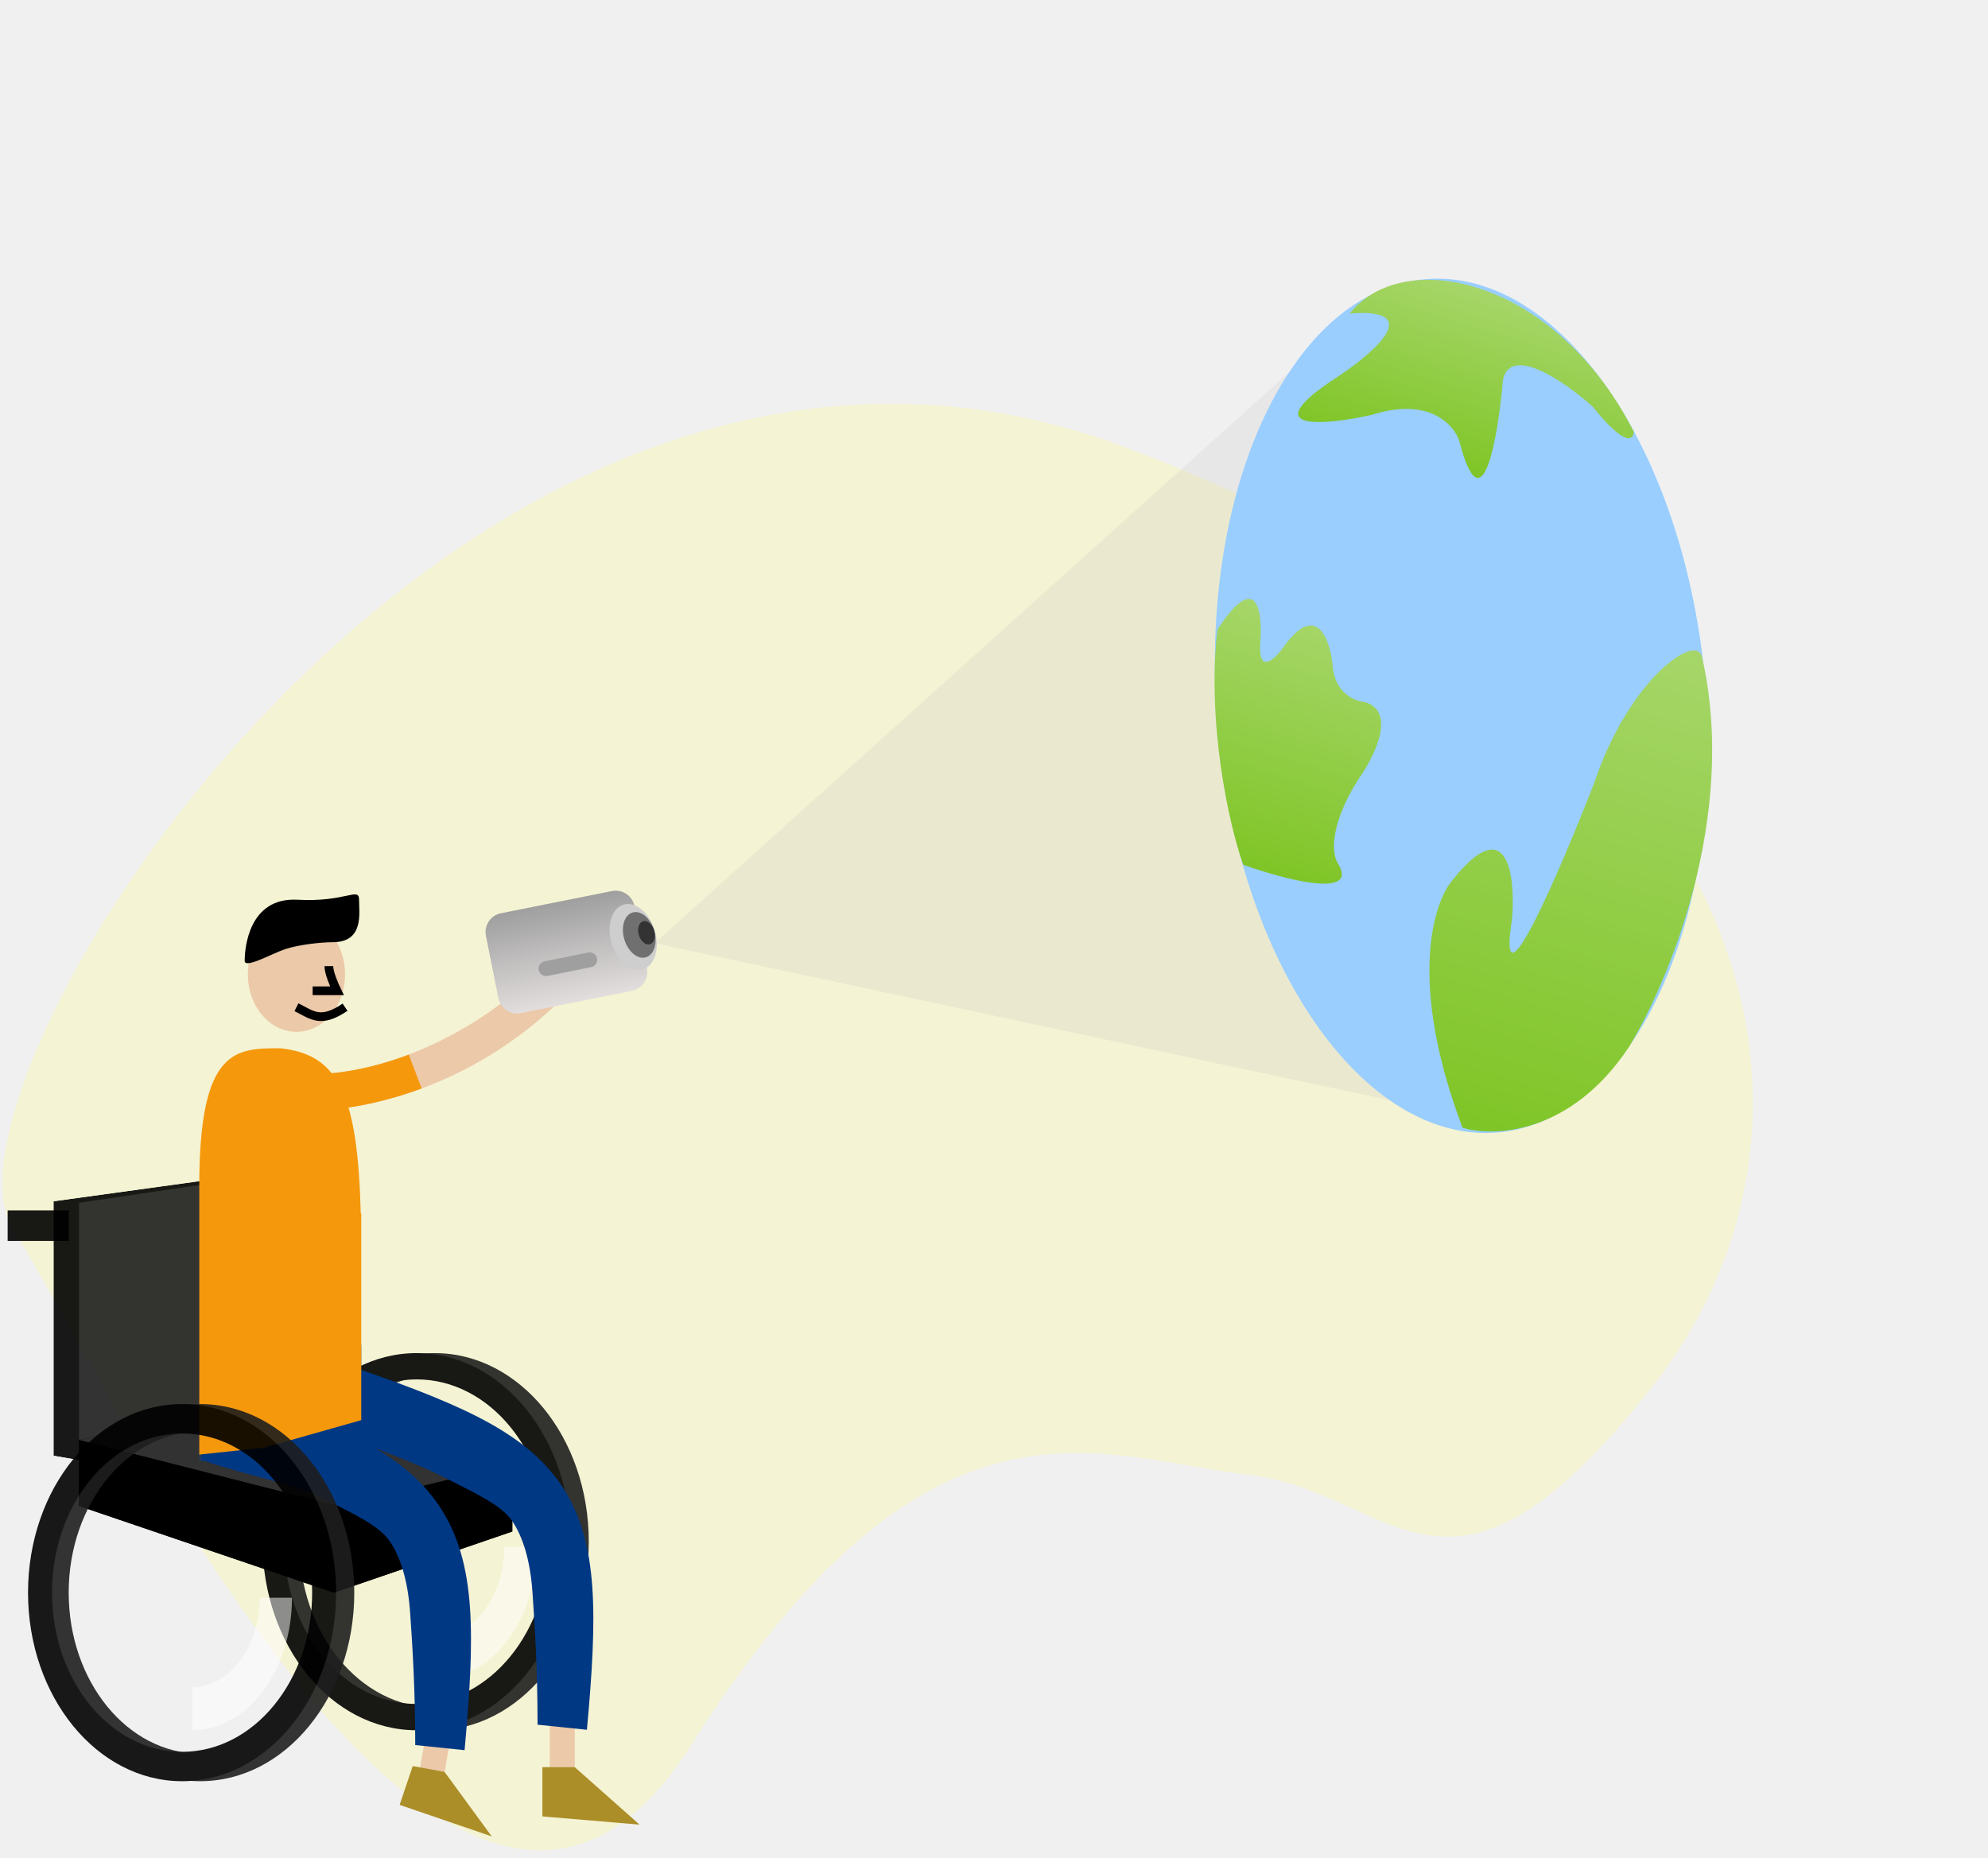
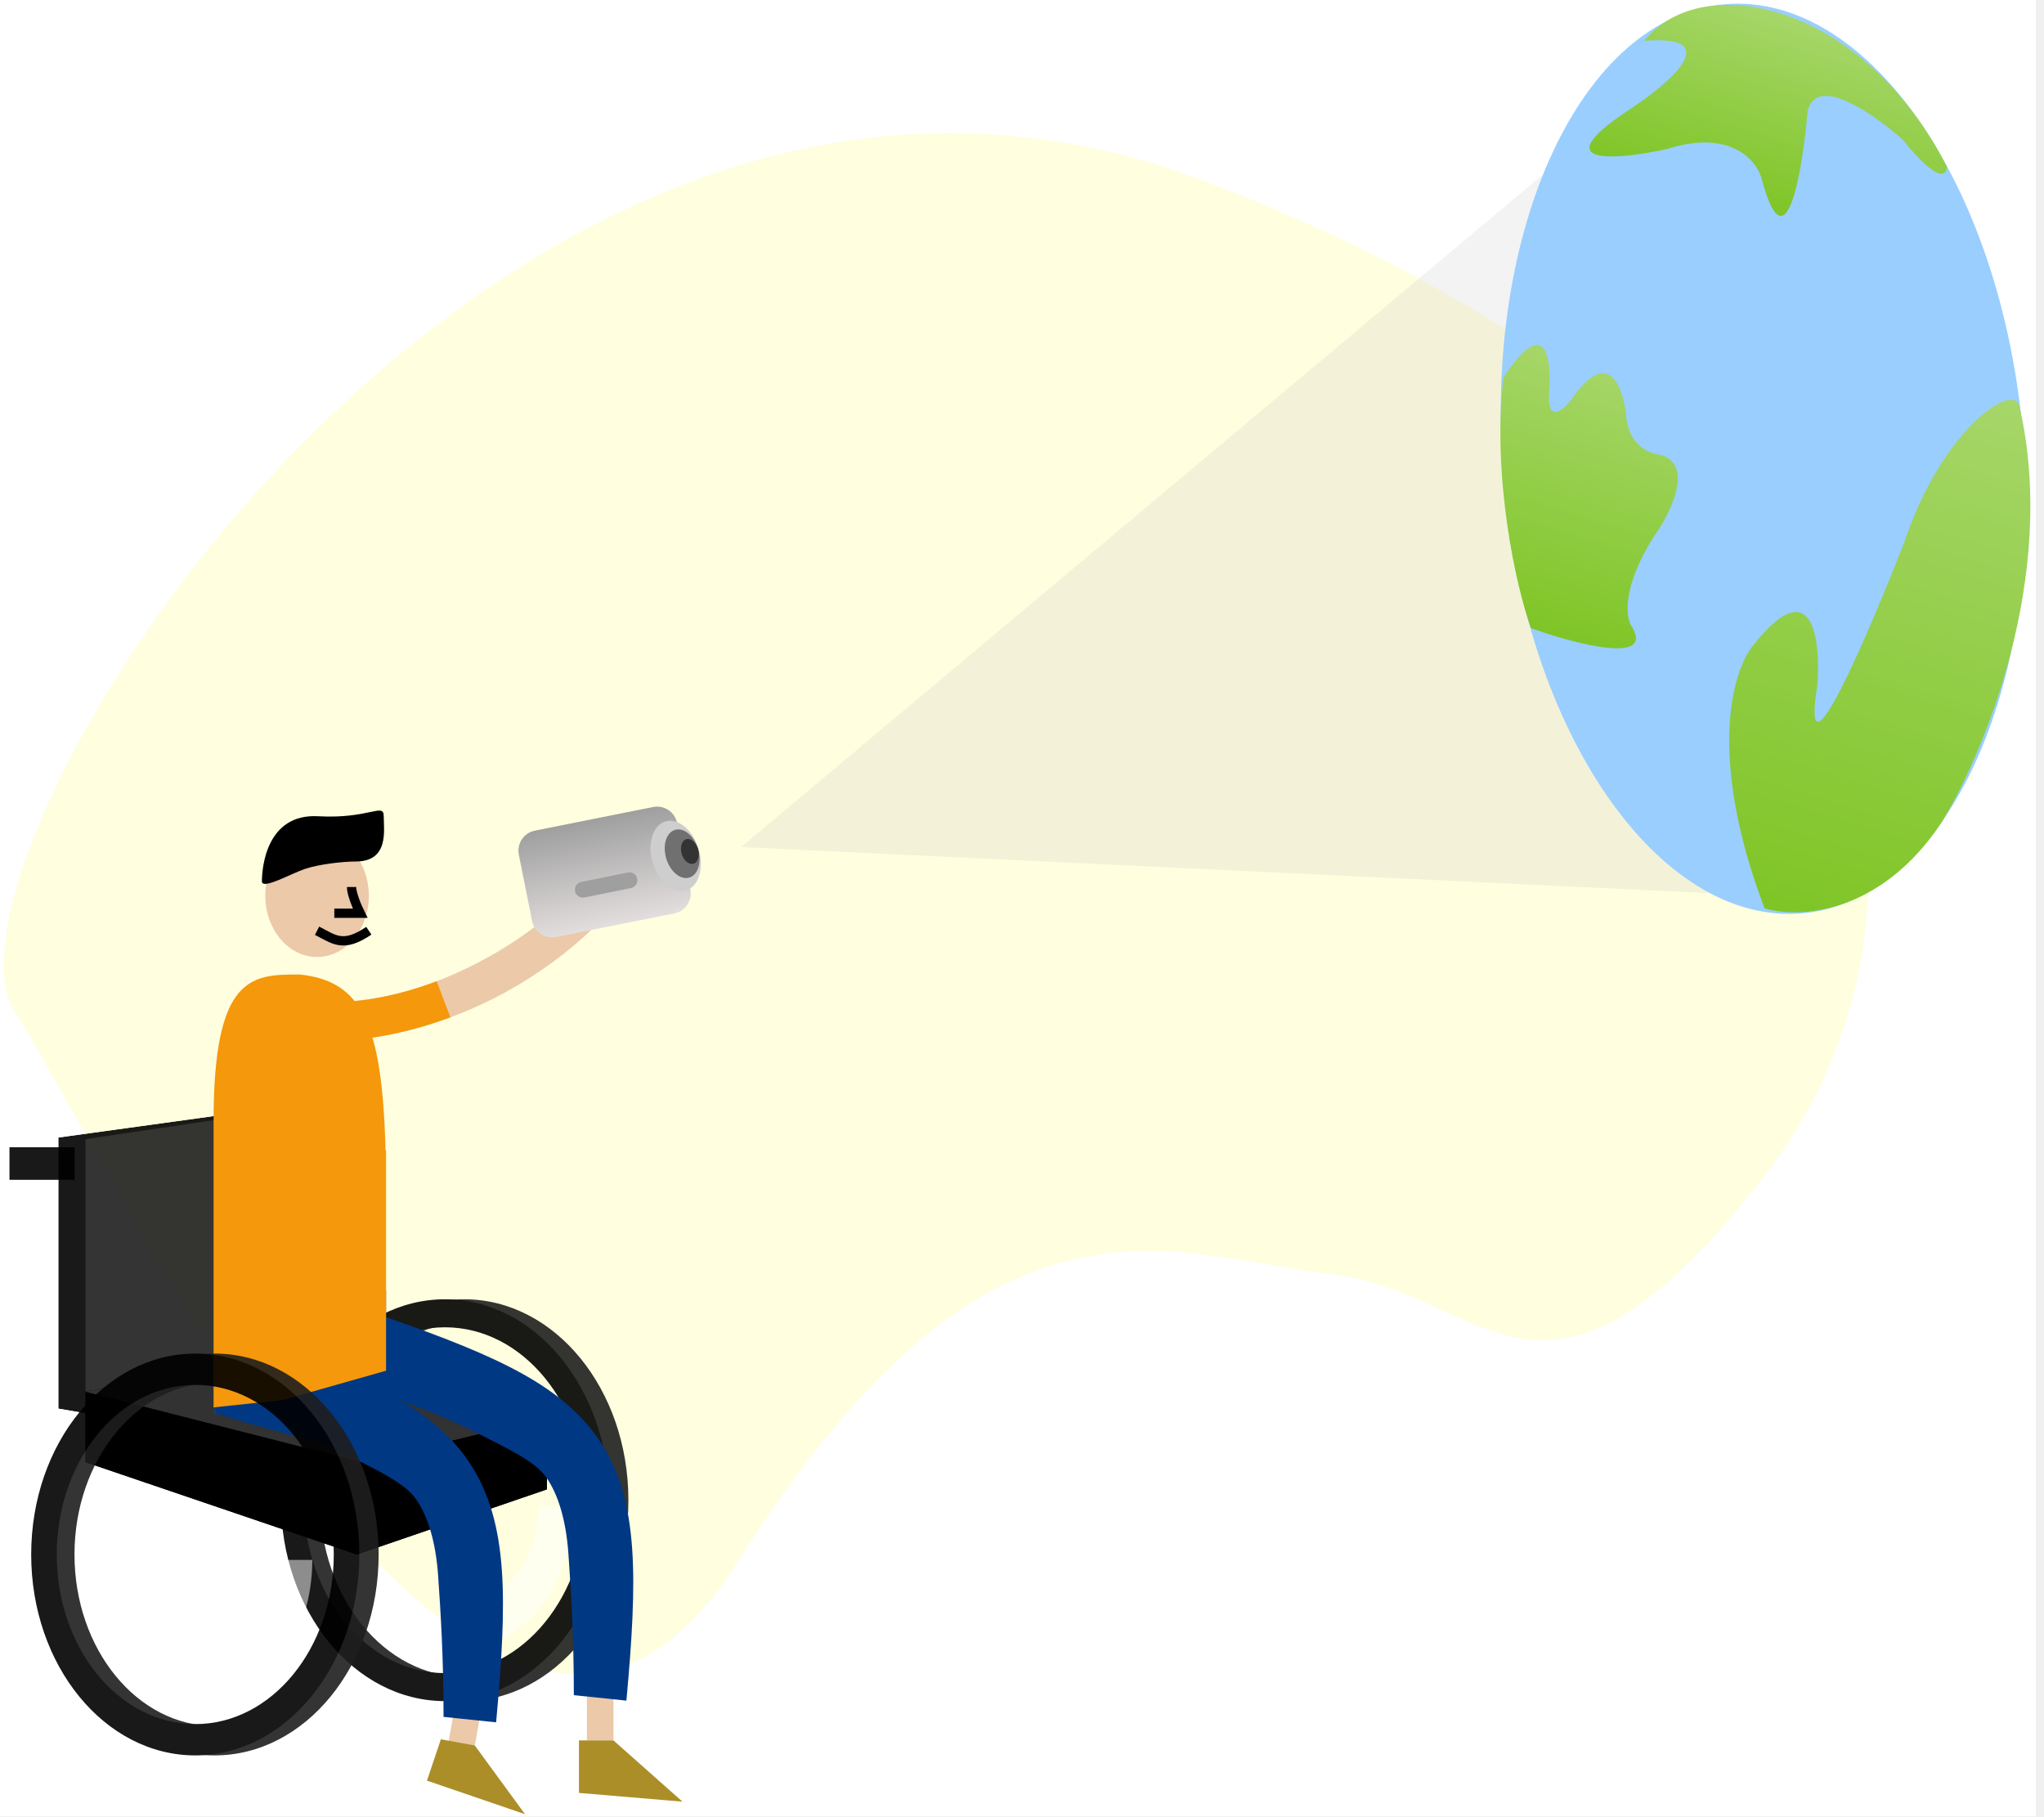
- <svg xmlns="http://www.w3.org/2000/svg" width="260" height="243" viewBox="0 0 260 243" fill="none">
-   <path d="M1.679 160.742C-10.614 141.617 61.21 26.242 147.044 58.466C232.878 90.689 242.928 147.329 216.025 181.475C189.122 215.622 182.564 195.092 163.08 192.882C143.596 190.673 121.53 178.88 90.408 228.253C59.287 277.626 13.973 179.867 1.679 160.742Z" fill="#FFFB92" fill-opacity="0.3" />
-   <path opacity="0.2" d="M170.088 47.353L85.602 123.381L185.747 144.784L170.088 47.353Z" fill="url(#paint0_linear_1379_23335)" />
-   <ellipse rx="32.039" ry="55.998" transform="matrix(0.992051 -0.125839 0.0981292 0.995174 191.143 92.3293)" fill="#99CEFF" />
-   <path d="M174.488 49.582C179.422 46.402 186.735 40.236 176.512 41.011C183.718 32.021 203.581 36.585 213.667 56.463C213.659 57.587 212.569 58.504 208.284 53.18C204.833 50.08 197.66 45.029 196.575 49.621C195.928 57.138 193.884 69.291 190.877 57.769C190.209 55.602 186.974 51.869 179.384 54.276C173.398 55.606 164.039 56.529 174.488 49.582Z" fill="url(#paint1_linear_1379_23335)" />
-   <path d="M190.052 115.028C187.455 117.924 184.066 128.478 191.283 147.524C195.368 148.765 205.435 148.395 213.023 136.982C218.108 128.661 227.376 106.872 222.595 85.92C221.869 82.739 213.044 88.832 208.52 102.36C204.037 113.881 195.61 133.553 197.768 120.072C198.191 114.658 197.241 106.07 190.052 115.028Z" fill="url(#paint2_linear_1379_23335)" />
-   <path d="M164.828 84.056C165.14 80.157 164.455 74.356 159.217 82.351C157.811 94.425 160.695 107.889 162.605 113.125C167.868 115.012 177.724 117.634 175.037 113.024C174.244 111.978 173.658 108.294 177.66 101.923C179.699 99.094 182.725 93.116 178.52 91.838C177.195 91.752 174.492 90.649 174.275 86.927C173.925 83.574 172.115 78.477 167.669 84.92C166.596 86.347 164.526 88.172 164.828 84.056Z" fill="url(#paint3_linear_1379_23335)" />
-   <g opacity="0.9">
-     <mask id="mask0_1379_23335" style="mask-type:alpha" maskUnits="userSpaceOnUse" x="7" y="153" width="30" height="39">
-       <path d="M7 157.142L36.334 153.094V186.379L10.333 191.002L7 190.428V157.142Z" fill="black" />
-     </mask>
-     <g mask="url(#mask0_1379_23335)">
-       <path d="M7 157.142L36.334 153.094V186.379L10.333 191.002L7 190.428V157.142Z" fill="black" />
-       <path d="M10.334 157.339L39.668 153.002V188.665L10.334 193.003V157.339Z" fill="#1E1E1E" />
+ <svg xmlns="http://www.w3.org/2000/svg" width="251" height="223" viewBox="0 0 251 223" fill="none">
+   <g clip-path="url(#clip0_2526_7976)">
+     <rect width="250" height="223" transform="translate(0.00292969)" fill="white" />
+     <path d="M1.841 124.264C-10.452 105.139 61.372 -10.235 147.206 21.988C233.04 54.212 243.09 110.851 216.187 144.998C189.284 179.145 182.726 158.615 163.242 156.405C143.758 154.195 121.692 142.402 90.57 191.775C59.449 241.148 14.135 143.389 1.841 124.264Z" fill="#FFFB92" fill-opacity="0.3" />
+     <path opacity="0.2" d="M195.722 16.194L91.002 104L217.003 110L195.722 16.194Z" fill="url(#paint0_linear_2526_7976)" />
+     <ellipse rx="32.039" ry="55.998" transform="matrix(0.992051 -0.125839 0.0981292 0.995174 216.544 56.3293)" fill="#99CEFF" />
+     <path d="M199.889 13.582C204.823 10.402 212.137 4.235 201.914 5.011C209.119 -3.979 228.982 0.585 239.069 20.463C239.06 21.587 237.971 22.503 233.685 17.18C230.234 14.08 223.061 9.029 221.976 13.621C221.33 21.138 219.285 33.291 216.279 21.769C215.61 19.602 212.376 15.869 204.785 18.276C198.799 19.606 189.44 20.529 199.889 13.582Z" fill="url(#paint1_linear_2526_7976)" />
+     <path d="M215.453 79.028C212.857 81.924 209.468 92.478 216.684 111.524C220.769 112.765 230.836 112.395 238.424 100.982C243.51 92.662 252.778 70.872 247.996 49.92C247.27 46.739 238.446 52.832 233.921 66.36C229.438 77.881 221.011 97.553 223.169 84.072C223.593 78.658 222.642 70.07 215.453 79.028Z" fill="url(#paint2_linear_2526_7976)" />
+     <path d="M190.23 48.056C190.542 44.157 189.857 38.356 184.618 46.351C183.212 58.425 186.096 71.889 188.006 77.125C193.27 79.013 203.126 81.634 200.439 77.024C199.645 75.978 199.059 72.294 203.061 65.923C205.1 63.094 208.126 57.116 203.921 55.839C202.597 55.752 199.893 54.649 199.676 50.927C199.327 47.574 197.516 42.477 193.071 48.92C191.998 50.347 189.927 52.172 190.23 48.056Z" fill="url(#paint3_linear_2526_7976)" />
+     <g opacity="0.9">
+       <mask id="mask0_2526_7976" style="mask-type:alpha" maskUnits="userSpaceOnUse" x="7" y="135" width="30" height="39">
+         <path d="M7.163 139.664L36.497 135.616V168.902L10.496 173.525L7.163 172.95V139.664Z" fill="black" />
+       </mask>
+       <g mask="url(#mask0_2526_7976)">
+         <path d="M7.163 139.664L36.497 135.616V168.902L10.496 173.525L7.163 172.95V139.664Z" fill="black" />
+         <path d="M10.497 139.862L39.831 135.524V171.188L10.497 175.525V139.862Z" fill="#1E1E1E" />
+       </g>
    </g>
+     <g opacity="0.9">
+       <path d="M77.164 184.192C77.164 197.816 68.143 208.86 57.016 208.86C45.888 208.86 36.867 197.816 36.867 184.192C36.867 170.569 45.888 159.525 57.016 159.525C68.143 159.525 77.164 170.569 77.164 184.192ZM39.296 184.192C39.296 196.174 47.229 205.886 57.016 205.886C66.802 205.886 74.736 196.174 74.736 184.192C74.736 172.211 66.802 162.498 57.016 162.498C47.229 162.498 39.296 172.211 39.296 184.192Z" fill="#1E1E1E" />
+       <path d="M74.793 184.192C74.793 197.816 65.772 208.86 54.645 208.86C43.517 208.86 34.496 197.816 34.496 184.192C34.496 170.569 43.517 159.525 54.645 159.525C65.772 159.525 74.793 170.569 74.793 184.192ZM37.304 184.192C37.304 195.917 45.068 205.422 54.645 205.422C64.222 205.422 71.986 195.917 71.986 184.192C71.986 172.468 64.222 162.963 54.645 162.963C45.068 162.963 37.304 172.468 37.304 184.192Z" fill="black" />
+       <path d="M70.349 184.858C70.349 187.134 70.012 189.388 69.356 191.491C68.701 193.594 67.741 195.505 66.53 197.115C65.32 198.724 63.883 200.001 62.301 200.872C60.719 201.743 59.024 202.191 57.312 202.191L57.312 196.557C58.467 196.557 59.612 196.255 60.679 195.667C61.747 195.079 62.717 194.217 63.534 193.131C64.351 192.044 64.999 190.755 65.442 189.335C65.884 187.916 66.111 186.394 66.111 184.858H70.349Z" fill="white" fill-opacity="0.56" />
+     </g>
+     <path d="M10.496 179.525V170.858L34.496 166.858L67.164 175.525V182.859L43.83 190.859L10.496 179.525Z" fill="black" />
+     <path d="M10.496 179.525V170.858L34.496 166.858L67.164 175.525V182.859L43.83 190.859L10.496 179.525Z" fill="black" />
+     <path d="M10.496 170.858L34.496 166.858L66.497 174.192L44.497 179.525L10.496 170.858Z" fill="#323232" />
+     <path d="M10.496 170.858L34.496 166.858L66.497 174.192L44.497 179.525L10.496 170.858Z" fill="#323232" />
+     <ellipse rx="6.355" ry="7.518" transform="matrix(-1 0 0 1 38.9351 109.979)" fill="#EBC9A9" />
+     <path fill-rule="evenodd" clip-rule="evenodd" d="M62.209 121.748C54.526 125.978 45.141 128.527 36.519 127.697L36.987 122.911C44.749 123.734 52.761 121.514 59.94 117.525C67.08 113.576 72.842 108.045 75.692 102.5L79.895 104.724C76.498 111.334 69.932 117.476 62.209 121.748Z" fill="#EBC9A9" />
+     <path fill-rule="evenodd" clip-rule="evenodd" d="M36.943 123.37L36.987 122.911C42.537 123.5 48.215 122.533 53.624 120.475L55.31 124.906C49.947 126.898 44.18 128.019 38.641 127.834L36.943 123.37Z" fill="#F5980C" />
+     <path fill-rule="evenodd" clip-rule="evenodd" d="M26.225 160.647V173.684L34.698 172.61L47.408 168.314V158.408L26.225 160.647Z" fill="#1F3C5F" />
+     <path d="M45.29 114.276C42.112 116.425 41.053 115.35 38.935 114.276" stroke="black" stroke-width="1.141" />
+     <path d="M43.171 108.905C43.171 109.765 43.877 111.411 44.23 112.127H41.053" stroke="black" stroke-width="1.141" />
+     <line y1="-1.629" x2="12.889" y2="-1.629" transform="matrix(0 1 1 0 75.333 200.798)" stroke="#EBC9A9" stroke-width="3.259" />
+     <path d="M83.807 221.205L75.333 213.687H71.097V220.131L83.807 221.205Z" fill="#AB8E28" />
+     <line y1="-1.629" x2="12.883" y2="-1.629" transform="matrix(-0.174951 0.984577 0.983712 0.179751 59.999 204.798)" stroke="#EBC9A9" stroke-width="3.259" />
+     <path d="M64.472 222.745L58.308 214.311L54.138 213.549L52.429 218.623L64.472 222.745Z" fill="#AB8E28" />
+     <path fill-rule="evenodd" clip-rule="evenodd" d="M58.392 175.848C54.406 173.814 49.056 171.818 41.763 169.334L44.723 160.798C52.002 163.278 57.923 165.456 62.561 167.823C67.242 170.211 70.965 172.96 73.546 176.762C76.139 180.579 77.268 184.995 77.627 190.139C77.982 195.218 77.606 201.348 76.922 208.799L70.468 208.132C70.468 200.799 70.101 195.084 69.802 190.798C69.507 186.579 68.527 183.514 67.135 181.465C65.732 179.399 62.334 177.859 58.392 175.848Z" fill="#003884" />
+     <path fill-rule="evenodd" clip-rule="evenodd" d="M42.392 178.514C38.406 176.48 33.723 175.949 26.43 173.464L28.724 163.464C36.002 165.944 41.923 168.122 46.561 170.489C51.242 172.877 54.965 175.626 57.547 179.428C60.139 183.245 61.268 187.661 61.628 192.805C61.983 197.884 61.606 204.014 60.922 211.465L54.469 210.798C54.469 203.465 54.102 197.75 53.802 193.464C53.507 189.245 52.527 186.18 51.135 184.131C49.732 182.065 46.334 180.525 42.392 178.514Z" fill="#003884" />
+     <path fill-rule="evenodd" clip-rule="evenodd" d="M26.225 137.694V172.797L34.698 171.897L47.408 168.293V141.268L47.344 141.257C46.935 125.677 44.464 120.461 36.817 119.647C30.967 119.647 26.225 119.647 26.225 137.664C26.225 137.674 26.225 137.684 26.225 137.694Z" fill="#F5980C" />
+     <g opacity="0.9">
+       <path d="M46.497 190.858C46.497 204.482 37.476 215.526 26.349 215.526C15.221 215.526 6.2 204.482 6.2 190.858C6.2 177.235 15.221 166.191 26.349 166.191C37.476 166.191 46.497 177.235 46.497 190.858ZM9.147 190.858C9.147 202.489 16.848 211.918 26.349 211.918C35.849 211.918 43.551 202.489 43.551 190.858C43.551 179.228 35.849 169.799 26.349 169.799C16.848 169.799 9.147 179.228 9.147 190.858Z" fill="#1E1E1E" />
+       <path d="M44.127 190.858C44.127 204.482 35.106 215.526 23.979 215.526C12.851 215.526 3.83 204.482 3.83 190.858C3.83 177.235 12.851 166.191 23.979 166.191C35.106 166.191 44.127 177.235 44.127 190.858ZM6.969 190.858C6.969 202.359 14.584 211.683 23.979 211.683C33.373 211.683 40.988 202.359 40.988 190.858C40.988 179.358 33.373 170.034 23.979 170.034C14.584 170.034 6.969 179.358 6.969 190.858Z" fill="black" />
+       <path d="M38.349 191.524C38.349 193.8 38.012 196.054 37.356 198.157C36.701 200.26 35.741 202.171 34.53 203.781C33.32 205.39 31.883 206.667 30.301 207.538C28.719 208.409 27.024 208.857 25.312 208.857L25.312 203.223C26.467 203.223 27.612 202.921 28.679 202.333C29.747 201.745 30.717 200.883 31.534 199.797C32.351 198.71 32.999 197.421 33.442 196.001C33.884 194.582 34.111 193.06 34.111 191.524H38.349Z" fill="white" fill-opacity="0.56" />
+     </g>
+     <rect opacity="0.9" x="1.163" y="140.857" width="8" height="4" fill="black" />
+     <rect x="63.221" y="102.479" width="19.818" height="13.318" rx="2.506" transform="rotate(-11.3028 63.2207 102.479)" fill="url(#paint4_linear_2526_7976)" />
+     <ellipse cx="82.977" cy="105.087" rx="2.943" ry="4.415" transform="rotate(-16.5845 82.9765 105.087)" fill="#CECECE" />
+     <ellipse cx="83.767" cy="104.819" rx="2.038" ry="3.057" transform="rotate(-16.5845 83.767 104.819)" fill="#707070" />
+     <ellipse cx="84.717" cy="104.539" rx="1.046" ry="1.568" transform="rotate(-16.5845 84.7173 104.539)" fill="#333333" />
+     <rect x="70.422" y="108.471" width="7.788" height="1.947" rx="0.974" transform="rotate(-11.4204 70.4219 108.471)" fill="#9F9F9F" />
+     <path d="M47.122 100.218C47.122 101.945 47.8 105.775 43.67 105.775C42.135 105.775 39.215 106.093 37.447 106.686C35.68 107.279 32.163 109.292 32.163 108.207C32.163 106.48 32.738 99.871 39.067 100.218C45.396 100.565 47.122 98.492 47.122 100.218Z" fill="black" />
  </g>
-   <g opacity="0.9">
-     <path d="M77.001 201.67C77.001 215.293 67.98 226.337 56.853 226.337C45.725 226.337 36.704 215.293 36.704 201.67C36.704 188.047 45.725 177.003 56.853 177.003C67.98 177.003 77.001 188.047 77.001 201.67ZM39.133 201.67C39.133 213.651 47.066 223.364 56.853 223.364C66.639 223.364 74.573 213.651 74.573 201.67C74.573 189.689 66.639 179.976 56.853 179.976C47.066 179.976 39.133 189.689 39.133 201.67Z" fill="#1E1E1E" />
-     <path d="M74.63 201.67C74.63 215.293 65.609 226.337 54.481 226.337C43.354 226.337 34.333 215.293 34.333 201.67C34.333 188.047 43.354 177.003 54.481 177.003C65.609 177.003 74.63 188.047 74.63 201.67ZM37.141 201.67C37.141 213.395 44.904 222.9 54.481 222.9C64.059 222.9 71.822 213.395 71.822 201.67C71.822 189.945 64.059 180.44 54.481 180.44C44.904 180.44 37.141 189.945 37.141 201.67Z" fill="black" />
-     <path d="M70.186 202.335C70.186 204.612 69.849 206.866 69.193 208.969C68.538 211.072 67.578 212.982 66.367 214.592C65.157 216.202 63.719 217.478 62.138 218.35C60.556 219.221 58.861 219.669 57.149 219.669L57.149 214.035C58.304 214.035 59.449 213.732 60.516 213.144C61.584 212.556 62.554 211.695 63.371 210.608C64.188 209.522 64.836 208.232 65.278 206.813C65.721 205.393 65.948 203.872 65.948 202.335H70.186Z" fill="white" fill-opacity="0.56" />
-   </g>
-   <path d="M10.333 197.003V188.336L34.333 184.336L67.001 193.003V200.336L43.667 208.336L10.333 197.003Z" fill="black" />
-   <path d="M10.333 197.003V188.336L34.333 184.336L67.001 193.003V200.336L43.667 208.336L10.333 197.003Z" fill="black" />
-   <path d="M10.333 188.336L34.333 184.336L66.334 191.669L44.334 197.003L10.333 188.336Z" fill="#323232" />
-   <path d="M10.333 188.336L34.333 184.336L66.334 191.669L44.334 197.003L10.333 188.336Z" fill="#323232" />
-   <ellipse rx="6.355" ry="7.518" transform="matrix(-1 0 0 1 38.772 127.457)" fill="#EBC9A9" />
-   <path fill-rule="evenodd" clip-rule="evenodd" d="M62.046 139.225C54.363 143.456 44.977 146.005 36.356 145.175L36.824 140.388C44.586 141.211 52.597 138.992 59.777 135.002C66.917 131.053 72.679 125.523 75.528 119.977L79.732 122.202C76.335 128.812 69.769 134.954 62.046 139.225Z" fill="#EBC9A9" />
-   <path fill-rule="evenodd" clip-rule="evenodd" d="M36.779 140.848L36.824 140.389C42.374 140.977 48.052 140.01 53.461 137.953L55.147 142.384C49.784 144.376 44.017 145.496 38.477 145.312L36.779 140.848Z" fill="#F5980C" />
-   <path fill-rule="evenodd" clip-rule="evenodd" d="M26.062 178.125V191.162L34.535 190.087L47.245 185.791V175.886L26.062 178.125Z" fill="#1F3C5F" />
-   <path d="M45.127 131.754C41.95 133.902 40.89 132.828 38.772 131.754" stroke="black" stroke-width="1.141" />
-   <path d="M43.008 126.383C43.008 127.242 43.714 128.889 44.067 129.605H40.89" stroke="black" stroke-width="1.141" />
-   <line y1="-1.629" x2="12.889" y2="-1.629" transform="matrix(0 1 1 0 75.1699 218.275)" stroke="#EBC9A9" stroke-width="3.259" />
-   <path d="M83.644 238.683L75.17 231.164H70.934V237.608L83.644 238.683Z" fill="#AB8E28" />
-   <line y1="-1.629" x2="12.883" y2="-1.629" transform="matrix(-0.174951 0.984577 0.983712 0.179751 59.8359 222.275)" stroke="#EBC9A9" stroke-width="3.259" />
-   <path d="M64.309 240.222L58.145 231.788L53.975 231.026L52.266 236.1L64.309 240.222Z" fill="#AB8E28" />
-   <path fill-rule="evenodd" clip-rule="evenodd" d="M58.229 193.325C54.243 191.291 48.893 189.296 41.6 186.811L44.56 178.275C51.839 180.755 57.76 182.934 62.398 185.3C67.079 187.689 70.802 190.438 73.383 194.239C75.976 198.056 77.105 202.472 77.464 207.617C77.819 212.695 77.442 218.826 76.759 226.276L70.305 225.61C70.305 218.276 69.938 212.562 69.638 208.276C69.344 204.056 68.364 200.992 66.972 198.942C65.569 196.877 62.171 195.337 58.229 193.325Z" fill="#003884" />
-   <path fill-rule="evenodd" clip-rule="evenodd" d="M42.229 195.991C38.243 193.957 33.56 193.426 26.267 190.942L28.561 180.941C35.839 183.421 41.76 185.6 46.398 187.966C51.079 190.355 54.802 193.104 57.384 196.905C59.976 200.722 61.105 205.138 61.465 210.283C61.819 215.361 61.443 221.492 60.759 228.942L54.306 228.276C54.306 220.942 53.938 215.228 53.639 210.942C53.344 206.722 52.364 203.658 50.972 201.608C49.569 199.543 46.171 198.003 42.229 195.991Z" fill="#003884" />
-   <path fill-rule="evenodd" clip-rule="evenodd" d="M26.062 155.171V190.275L34.535 189.374L47.245 185.771V158.745L47.181 158.734C46.772 143.154 44.301 137.938 36.654 137.125C30.804 137.125 26.062 137.125 26.062 155.142C26.062 155.152 26.062 155.162 26.062 155.171Z" fill="#F5980C" />
-   <g opacity="0.9">
-     <path d="M46.334 208.336C46.334 221.959 37.313 233.003 26.186 233.003C15.058 233.003 6.037 221.959 6.037 208.336C6.037 194.713 15.058 183.669 26.186 183.669C37.313 183.669 46.334 194.713 46.334 208.336ZM8.984 208.336C8.984 219.967 16.685 229.396 26.186 229.396C35.686 229.396 43.388 219.967 43.388 208.336C43.388 196.705 35.686 187.276 26.186 187.276C16.685 187.276 8.984 196.705 8.984 208.336Z" fill="#1E1E1E" />
-     <path d="M43.964 208.336C43.964 221.959 34.943 233.003 23.816 233.003C12.688 233.003 3.667 221.959 3.667 208.336C3.667 194.713 12.688 183.669 23.816 183.669C34.943 183.669 43.964 194.713 43.964 208.336ZM6.806 208.336C6.806 219.837 14.421 229.16 23.816 229.16C33.21 229.16 40.825 219.837 40.825 208.336C40.825 196.835 33.21 187.512 23.816 187.512C14.421 187.512 6.806 196.835 6.806 208.336Z" fill="black" />
-     <path d="M38.186 209.001C38.186 211.278 37.849 213.532 37.193 215.635C36.538 217.738 35.578 219.648 34.367 221.258C33.157 222.868 31.72 224.144 30.138 225.016C28.556 225.887 26.861 226.335 25.149 226.335L25.149 220.701C26.304 220.701 27.448 220.398 28.516 219.81C29.584 219.222 30.554 218.361 31.371 217.274C32.188 216.188 32.836 214.898 33.279 213.479C33.721 212.059 33.948 210.538 33.948 209.001H38.186Z" fill="white" fill-opacity="0.56" />
-   </g>
-   <rect opacity="0.9" x="1" y="158.335" width="8" height="4" fill="black" />
-   <rect x="63.058" y="119.956" width="19.818" height="13.318" rx="2.506" transform="rotate(-11.3028 63.0576 119.956)" fill="url(#paint4_linear_1379_23335)" />
-   <ellipse cx="82.813" cy="122.565" rx="2.943" ry="4.415" transform="rotate(-16.5845 82.8134 122.565)" fill="#CECECE" />
-   <ellipse cx="83.604" cy="122.296" rx="2.038" ry="3.057" transform="rotate(-16.5845 83.6039 122.296)" fill="#707070" />
-   <ellipse cx="84.554" cy="122.016" rx="1.046" ry="1.568" transform="rotate(-16.5845 84.5542 122.016)" fill="#333333" />
-   <rect x="70.259" y="125.948" width="7.788" height="1.947" rx="0.974" transform="rotate(-11.4204 70.2588 125.948)" fill="#9F9F9F" />
-   <path d="M46.959 117.696C46.959 119.422 47.637 123.253 43.507 123.253C41.972 123.253 39.052 123.57 37.284 124.163C35.517 124.757 32 126.769 32 125.684C32 123.958 32.575 117.348 38.904 117.696C45.233 118.043 46.959 115.969 46.959 117.696Z" fill="black" />
  <defs>
-     <linearGradient id="paint0_linear_1379_23335" x1="203.645" y1="77.987" x2="84.474" y2="126.915" gradientUnits="userSpaceOnUse">
+     <linearGradient id="paint0_linear_2526_7976" x1="238.714" y1="53.13" x2="94.435" y2="118.654" gradientUnits="userSpaceOnUse">
      <stop offset="1" stop-color="#C2C2C2" />
    </linearGradient>
-     <linearGradient id="paint1_linear_1379_23335" x1="195.72" y1="38.407" x2="188.801" y2="61.177" gradientUnits="userSpaceOnUse">
+     <linearGradient id="paint1_linear_2526_7976" x1="221.122" y1="2.407" x2="214.202" y2="25.177" gradientUnits="userSpaceOnUse">
      <stop stop-color="#A6D669" />
      <stop offset="1" stop-color="#7FC526" />
    </linearGradient>
-     <linearGradient id="paint2_linear_1379_23335" x1="213.051" y1="82.448" x2="193.106" y2="148.078" gradientUnits="userSpaceOnUse">
+     <linearGradient id="paint2_linear_2526_7976" x1="238.453" y1="46.448" x2="218.507" y2="112.078" gradientUnits="userSpaceOnUse">
      <stop stop-color="#A6D669" />
      <stop offset="1" stop-color="#7FC526" />
    </linearGradient>
-     <linearGradient id="paint3_linear_1379_23335" x1="171.818" y1="80.887" x2="162.048" y2="113.032" gradientUnits="userSpaceOnUse">
+     <linearGradient id="paint3_linear_2526_7976" x1="197.219" y1="44.887" x2="187.45" y2="77.032" gradientUnits="userSpaceOnUse">
      <stop stop-color="#A6D669" />
      <stop offset="1" stop-color="#7FC526" />
    </linearGradient>
-     <linearGradient id="paint4_linear_1379_23335" x1="72.966" y1="119.956" x2="72.966" y2="133.274" gradientUnits="userSpaceOnUse">
+     <linearGradient id="paint4_linear_2526_7976" x1="73.13" y1="102.479" x2="73.13" y2="115.797" gradientUnits="userSpaceOnUse">
      <stop stop-color="#9F9F9F" />
      <stop offset="1" stop-color="#E3DEDE" />
    </linearGradient>
+     <clipPath id="clip0_2526_7976">
+       <rect width="250" height="223" fill="white" transform="translate(0.00292969)" />
+     </clipPath>
  </defs>
</svg>
